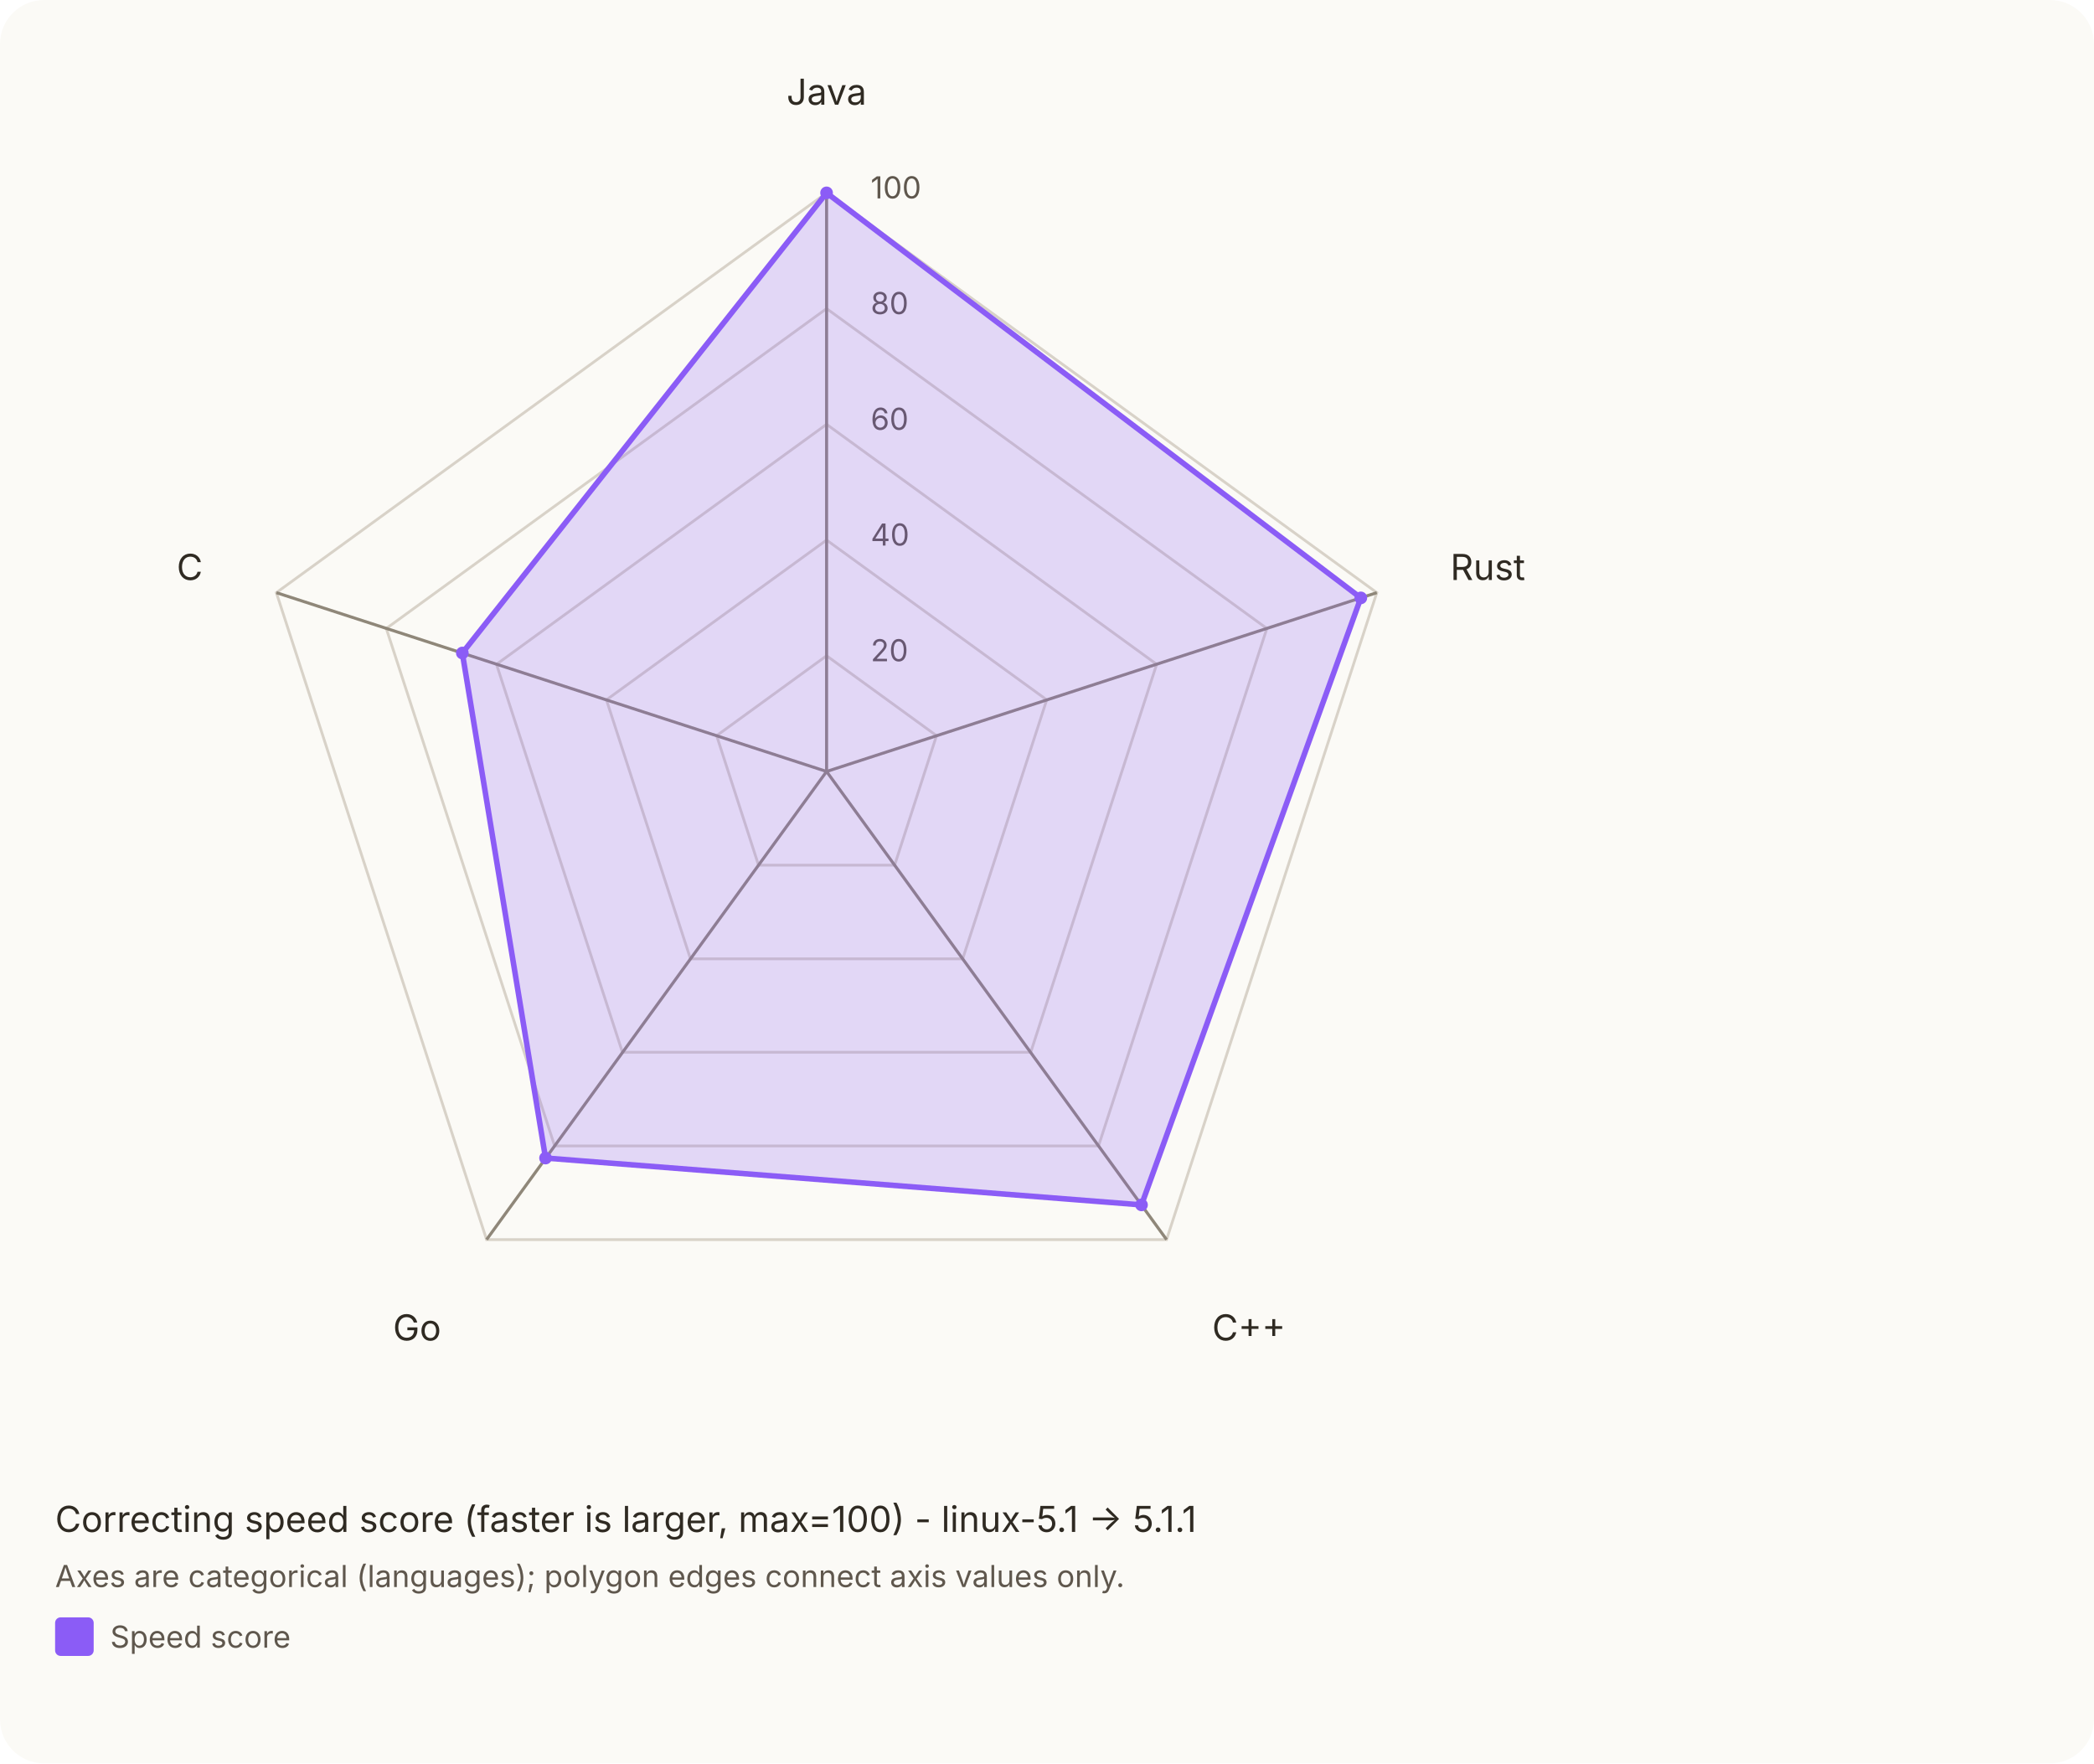
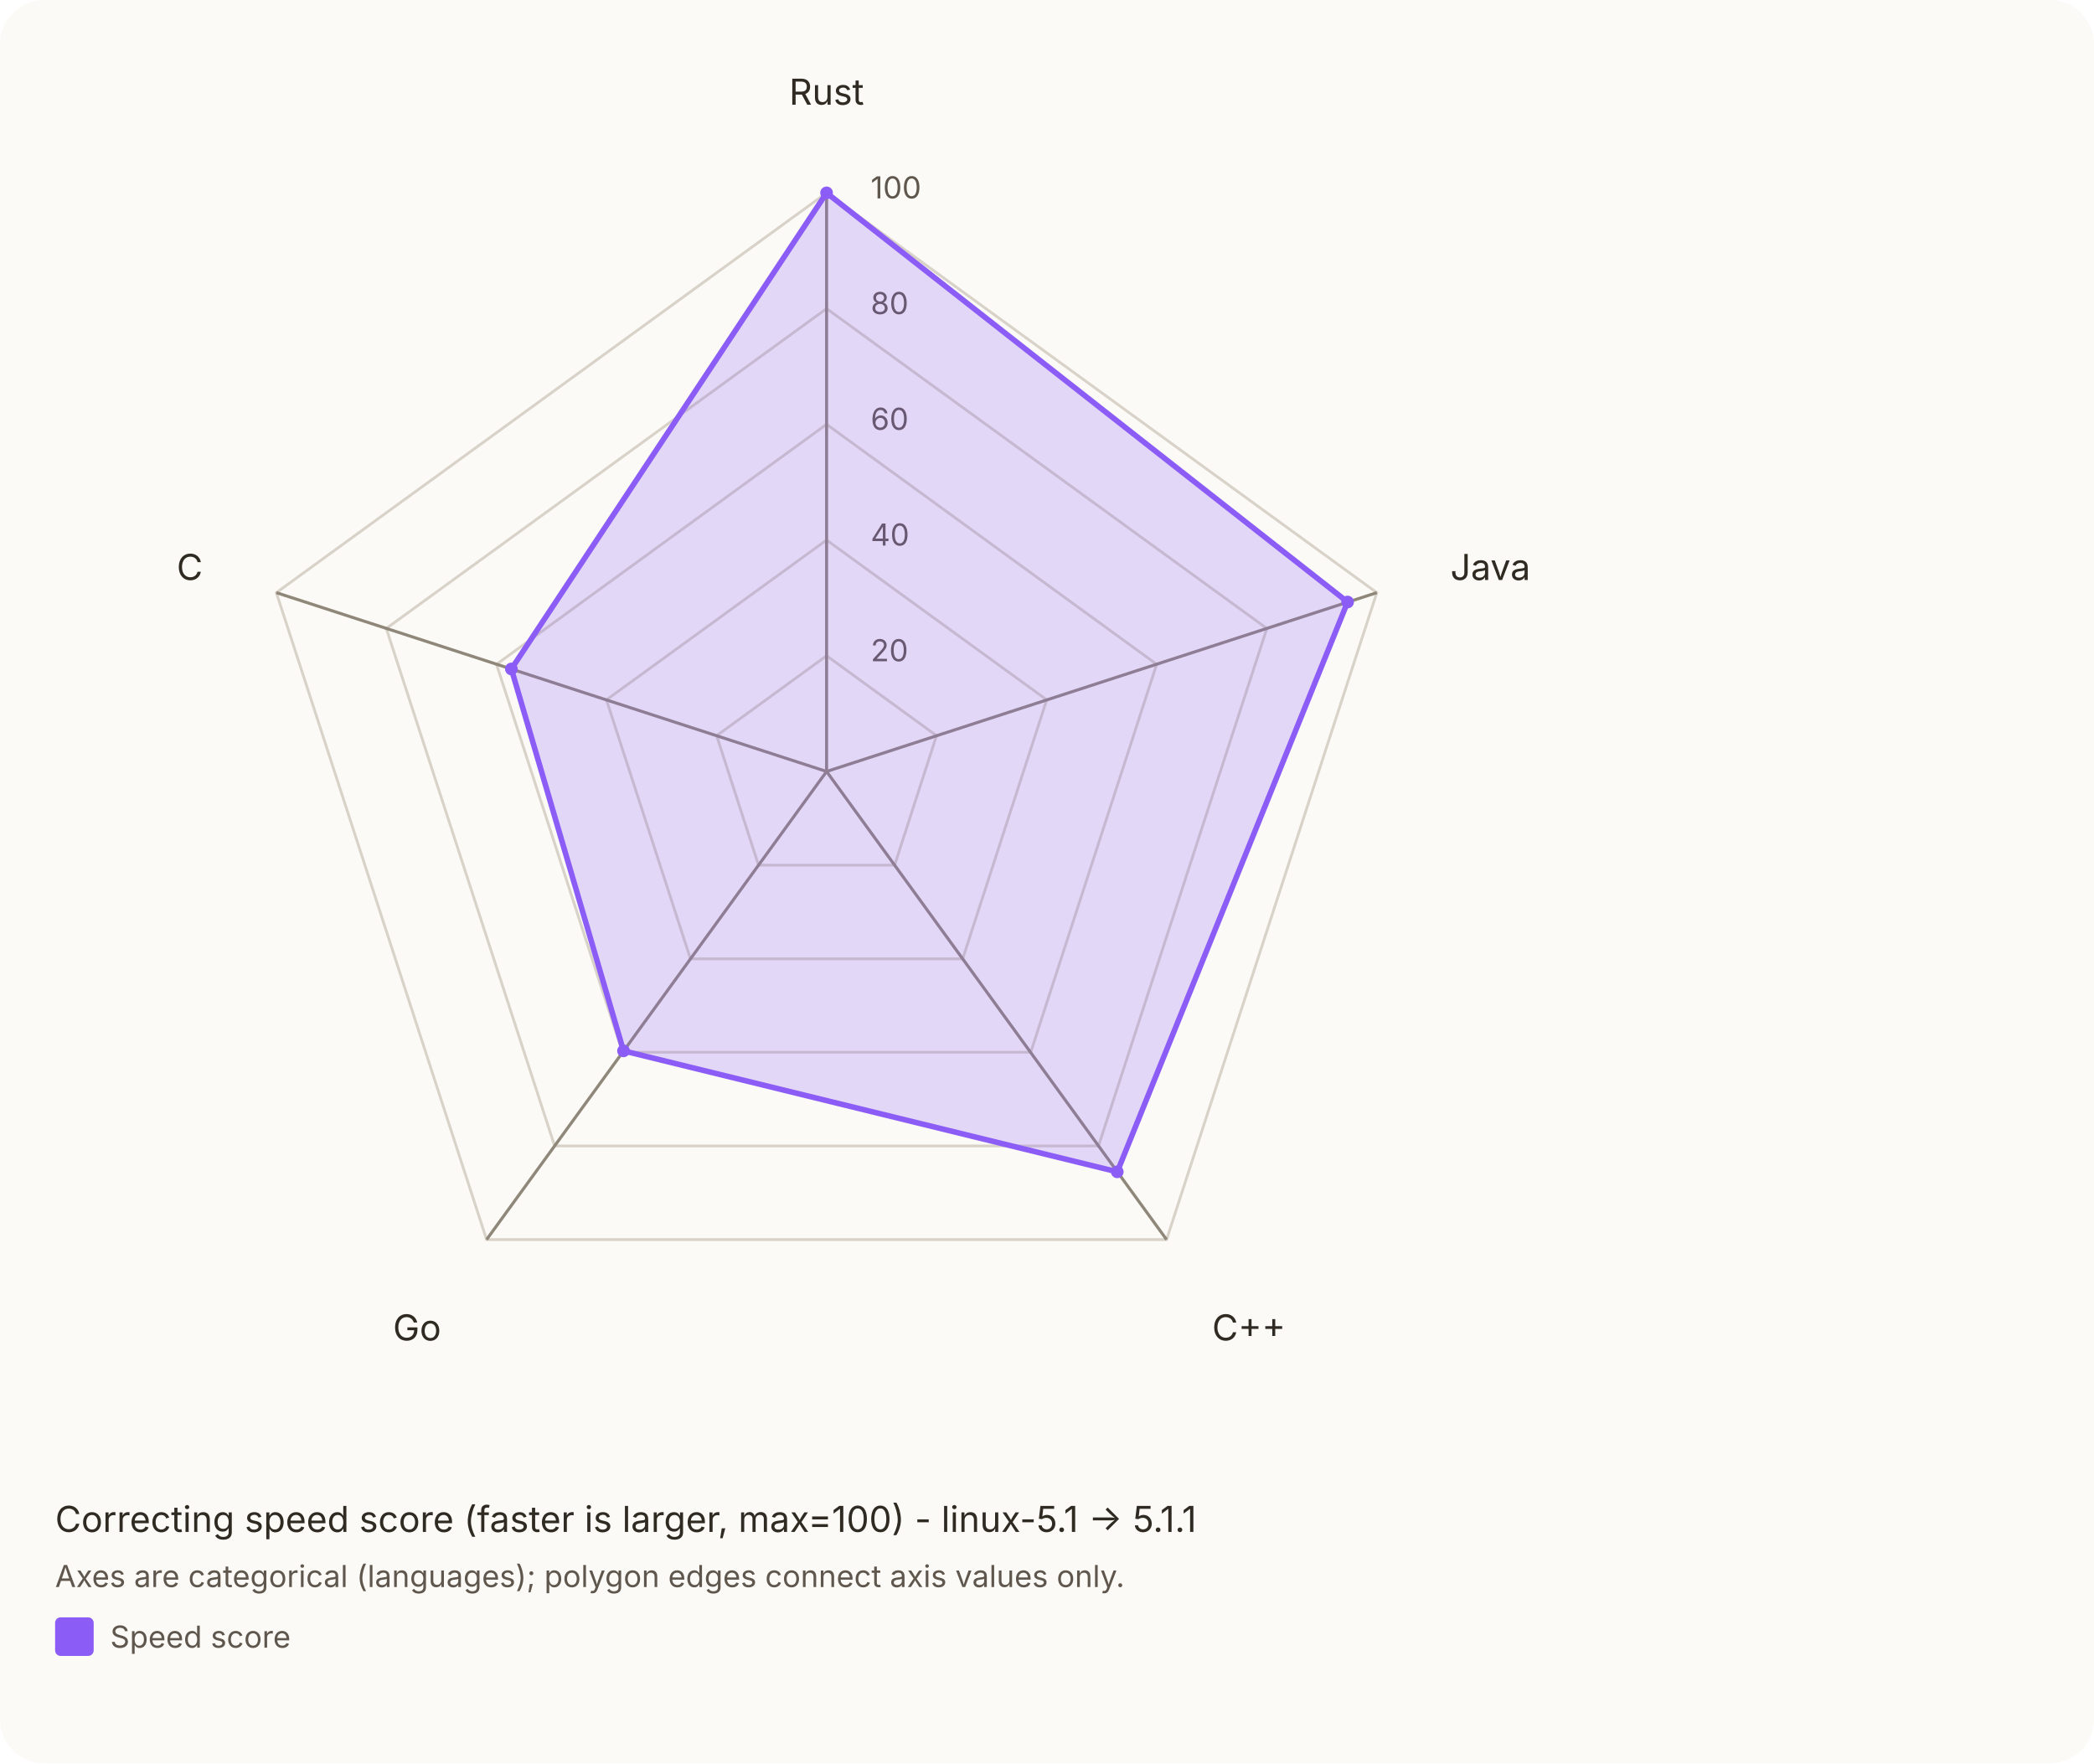
<svg xmlns="http://www.w3.org/2000/svg" viewBox="0 0 760 640" role="img" aria-labelledby="title desc">
  <style>
    .bg { fill: #fbfaf6; }
    .grid { fill: none; stroke: #d8d2c8; stroke-width: 1; }
    .axis { stroke: #8f8779; stroke-width: 1.1; }
    .label { fill: #2f2a22; font: 13px ui-sans-serif, -apple-system, BlinkMacSystemFont, "Segoe UI", sans-serif; }
    .small { fill: #5f574d; font: 11px ui-sans-serif, -apple-system, BlinkMacSystemFont, "Segoe UI", sans-serif; }
  </style>
  <rect class="bg" x="0" y="0" width="760" height="640" rx="16" />
  <polygon class="grid" points="300.0,238.0 339.9,267.0 324.7,314.0 275.3,314.0 260.1,267.0" />
  <polygon class="grid" points="300.0,196.0 379.9,254.0 349.4,348.0 250.6,348.0 220.1,254.0" />
  <polygon class="grid" points="300.0,154.0 419.8,241.1 374.1,381.9 225.9,381.9 180.2,241.1" />
  <polygon class="grid" points="300.0,112.0 459.8,228.1 398.7,415.9 201.3,415.9 140.2,228.1" />
  <polygon class="grid" points="300.0,70.0 499.7,215.1 423.4,449.9 176.6,449.9 100.3,215.1" />
  <line class="axis" x1="300" y1="280" x2="300.0" y2="70.0" />
  <line class="axis" x1="300" y1="280" x2="499.7" y2="215.1" />
  <line class="axis" x1="300" y1="280" x2="423.4" y2="449.9" />
  <line class="axis" x1="300" y1="280" x2="176.6" y2="449.9" />
  <line class="axis" x1="300" y1="280" x2="100.3" y2="215.1" />
  <text class="small" x="316.0" y="240.0">20</text>
  <text class="small" x="316.0" y="198.0">40</text>
  <text class="small" x="316.0" y="156.0">60</text>
  <text class="small" x="316.0" y="114.0">80</text>
  <text class="small" x="316.0" y="72.0">100</text>
-   <text class="label" x="300.0" y="38.0" text-anchor="middle">Java</text>
-   <text class="label" x="526.4" y="210.5" text-anchor="start">Rust</text>
+   <text class="label" x="300.0" y="38.0" text-anchor="middle">Rust</text>
+   <text class="label" x="526.4" y="210.5" text-anchor="start">Java</text>
  <text class="label" x="439.9" y="486.5" text-anchor="start">C++</text>
  <text class="label" x="160.1" y="486.5" text-anchor="end">Go</text>
  <text class="label" x="73.6" y="210.5" text-anchor="end">C</text>
-   <polygon points="300.0,70.0 493.9,217.0 414.3,437.3 198.0,420.3 167.8,237.0" fill="#8b5cf6" fill-opacity="0.22" stroke="#8b5cf6" stroke-width="2" />
+   <polygon points="300.0,70.0 489.1,218.5 405.5,425.3 226.3,381.4 185.6,242.8" fill="#8b5cf6" fill-opacity="0.22" stroke="#8b5cf6" stroke-width="2" />
  <circle cx="300.0" cy="70.0" r="2.3" fill="#8b5cf6" />
-   <circle cx="493.9" cy="217.0" r="2.3" fill="#8b5cf6" />
-   <circle cx="414.3" cy="437.3" r="2.3" fill="#8b5cf6" />
-   <circle cx="198.0" cy="420.3" r="2.3" fill="#8b5cf6" />
-   <circle cx="167.8" cy="237.0" r="2.3" fill="#8b5cf6" />
+   <circle cx="489.1" cy="218.5" r="2.3" fill="#8b5cf6" />
+   <circle cx="405.5" cy="425.3" r="2.3" fill="#8b5cf6" />
+   <circle cx="226.3" cy="381.4" r="2.3" fill="#8b5cf6" />
+   <circle cx="185.6" cy="242.8" r="2.3" fill="#8b5cf6" />
  <text class="label" x="20" y="556">Correcting speed score (faster is larger, max=100) - linux-5.1 -&gt; 5.1.1</text>
  <text class="small" x="20" y="576">Axes are categorical (languages); polygon edges connect axis values only.</text>
  <rect x="20" y="587" width="14" height="14" rx="2" fill="#8b5cf6" />
  <text class="small" x="40" y="598">Speed score</text>
</svg>
